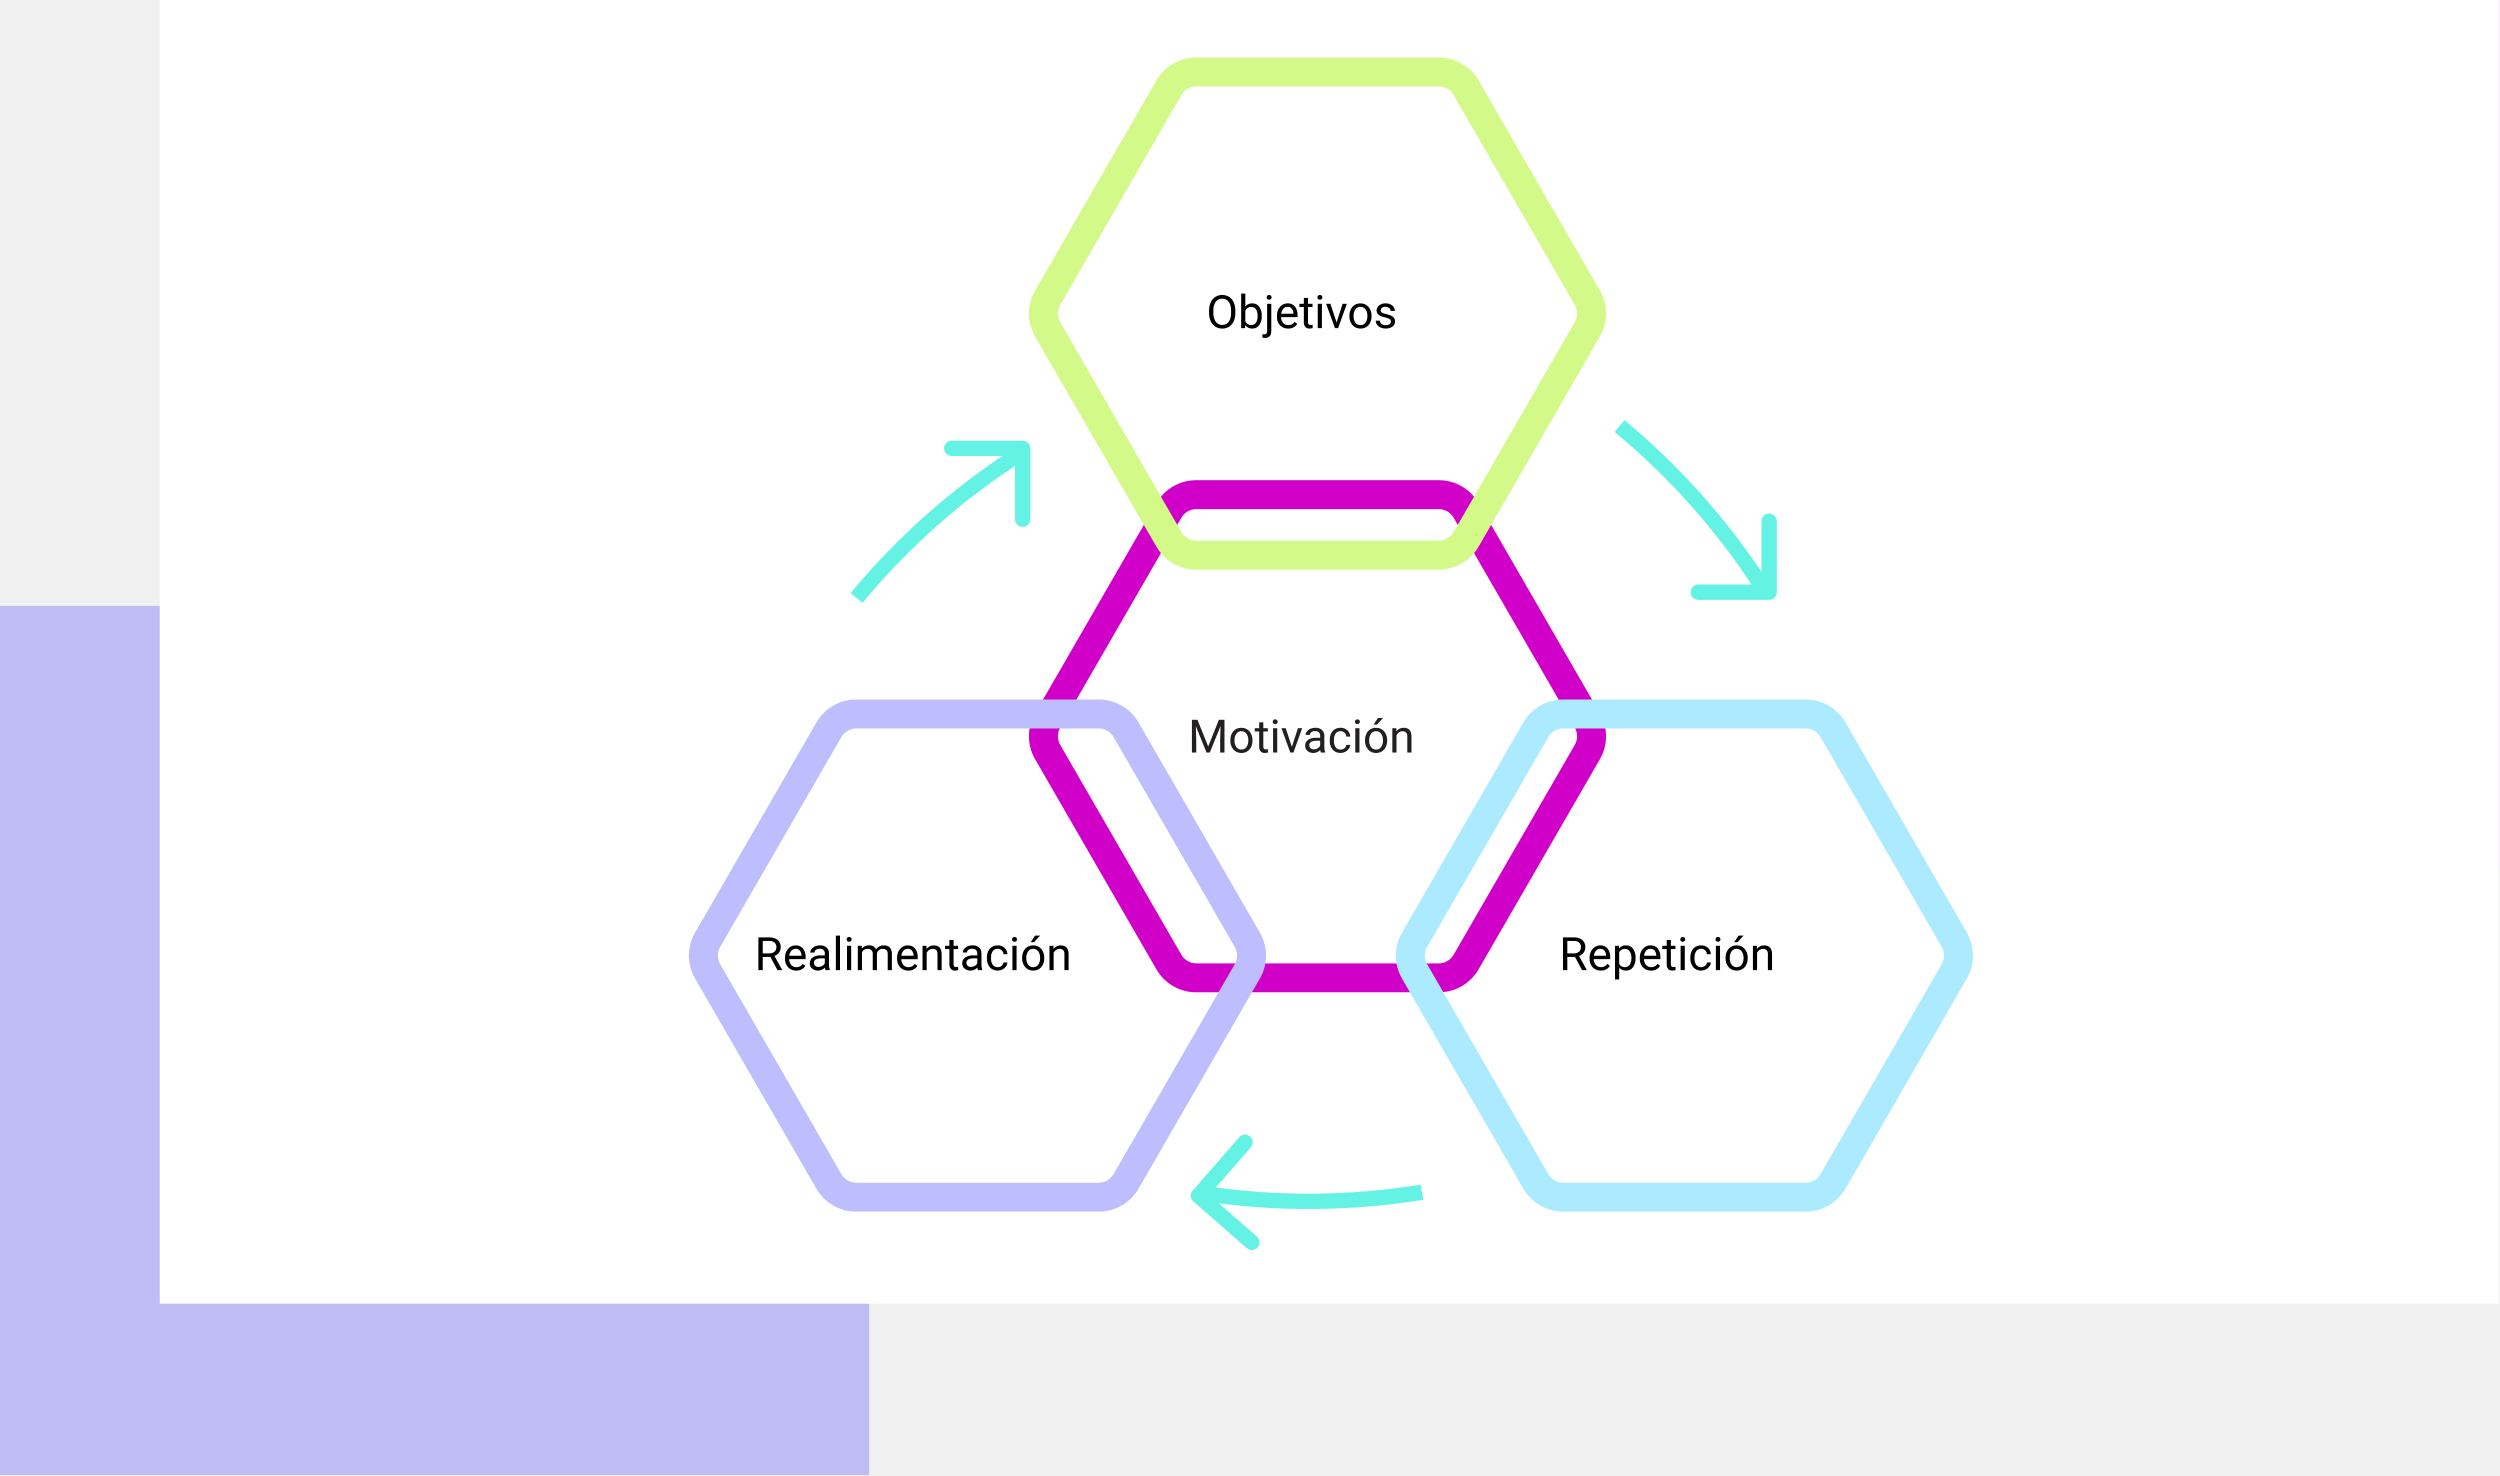
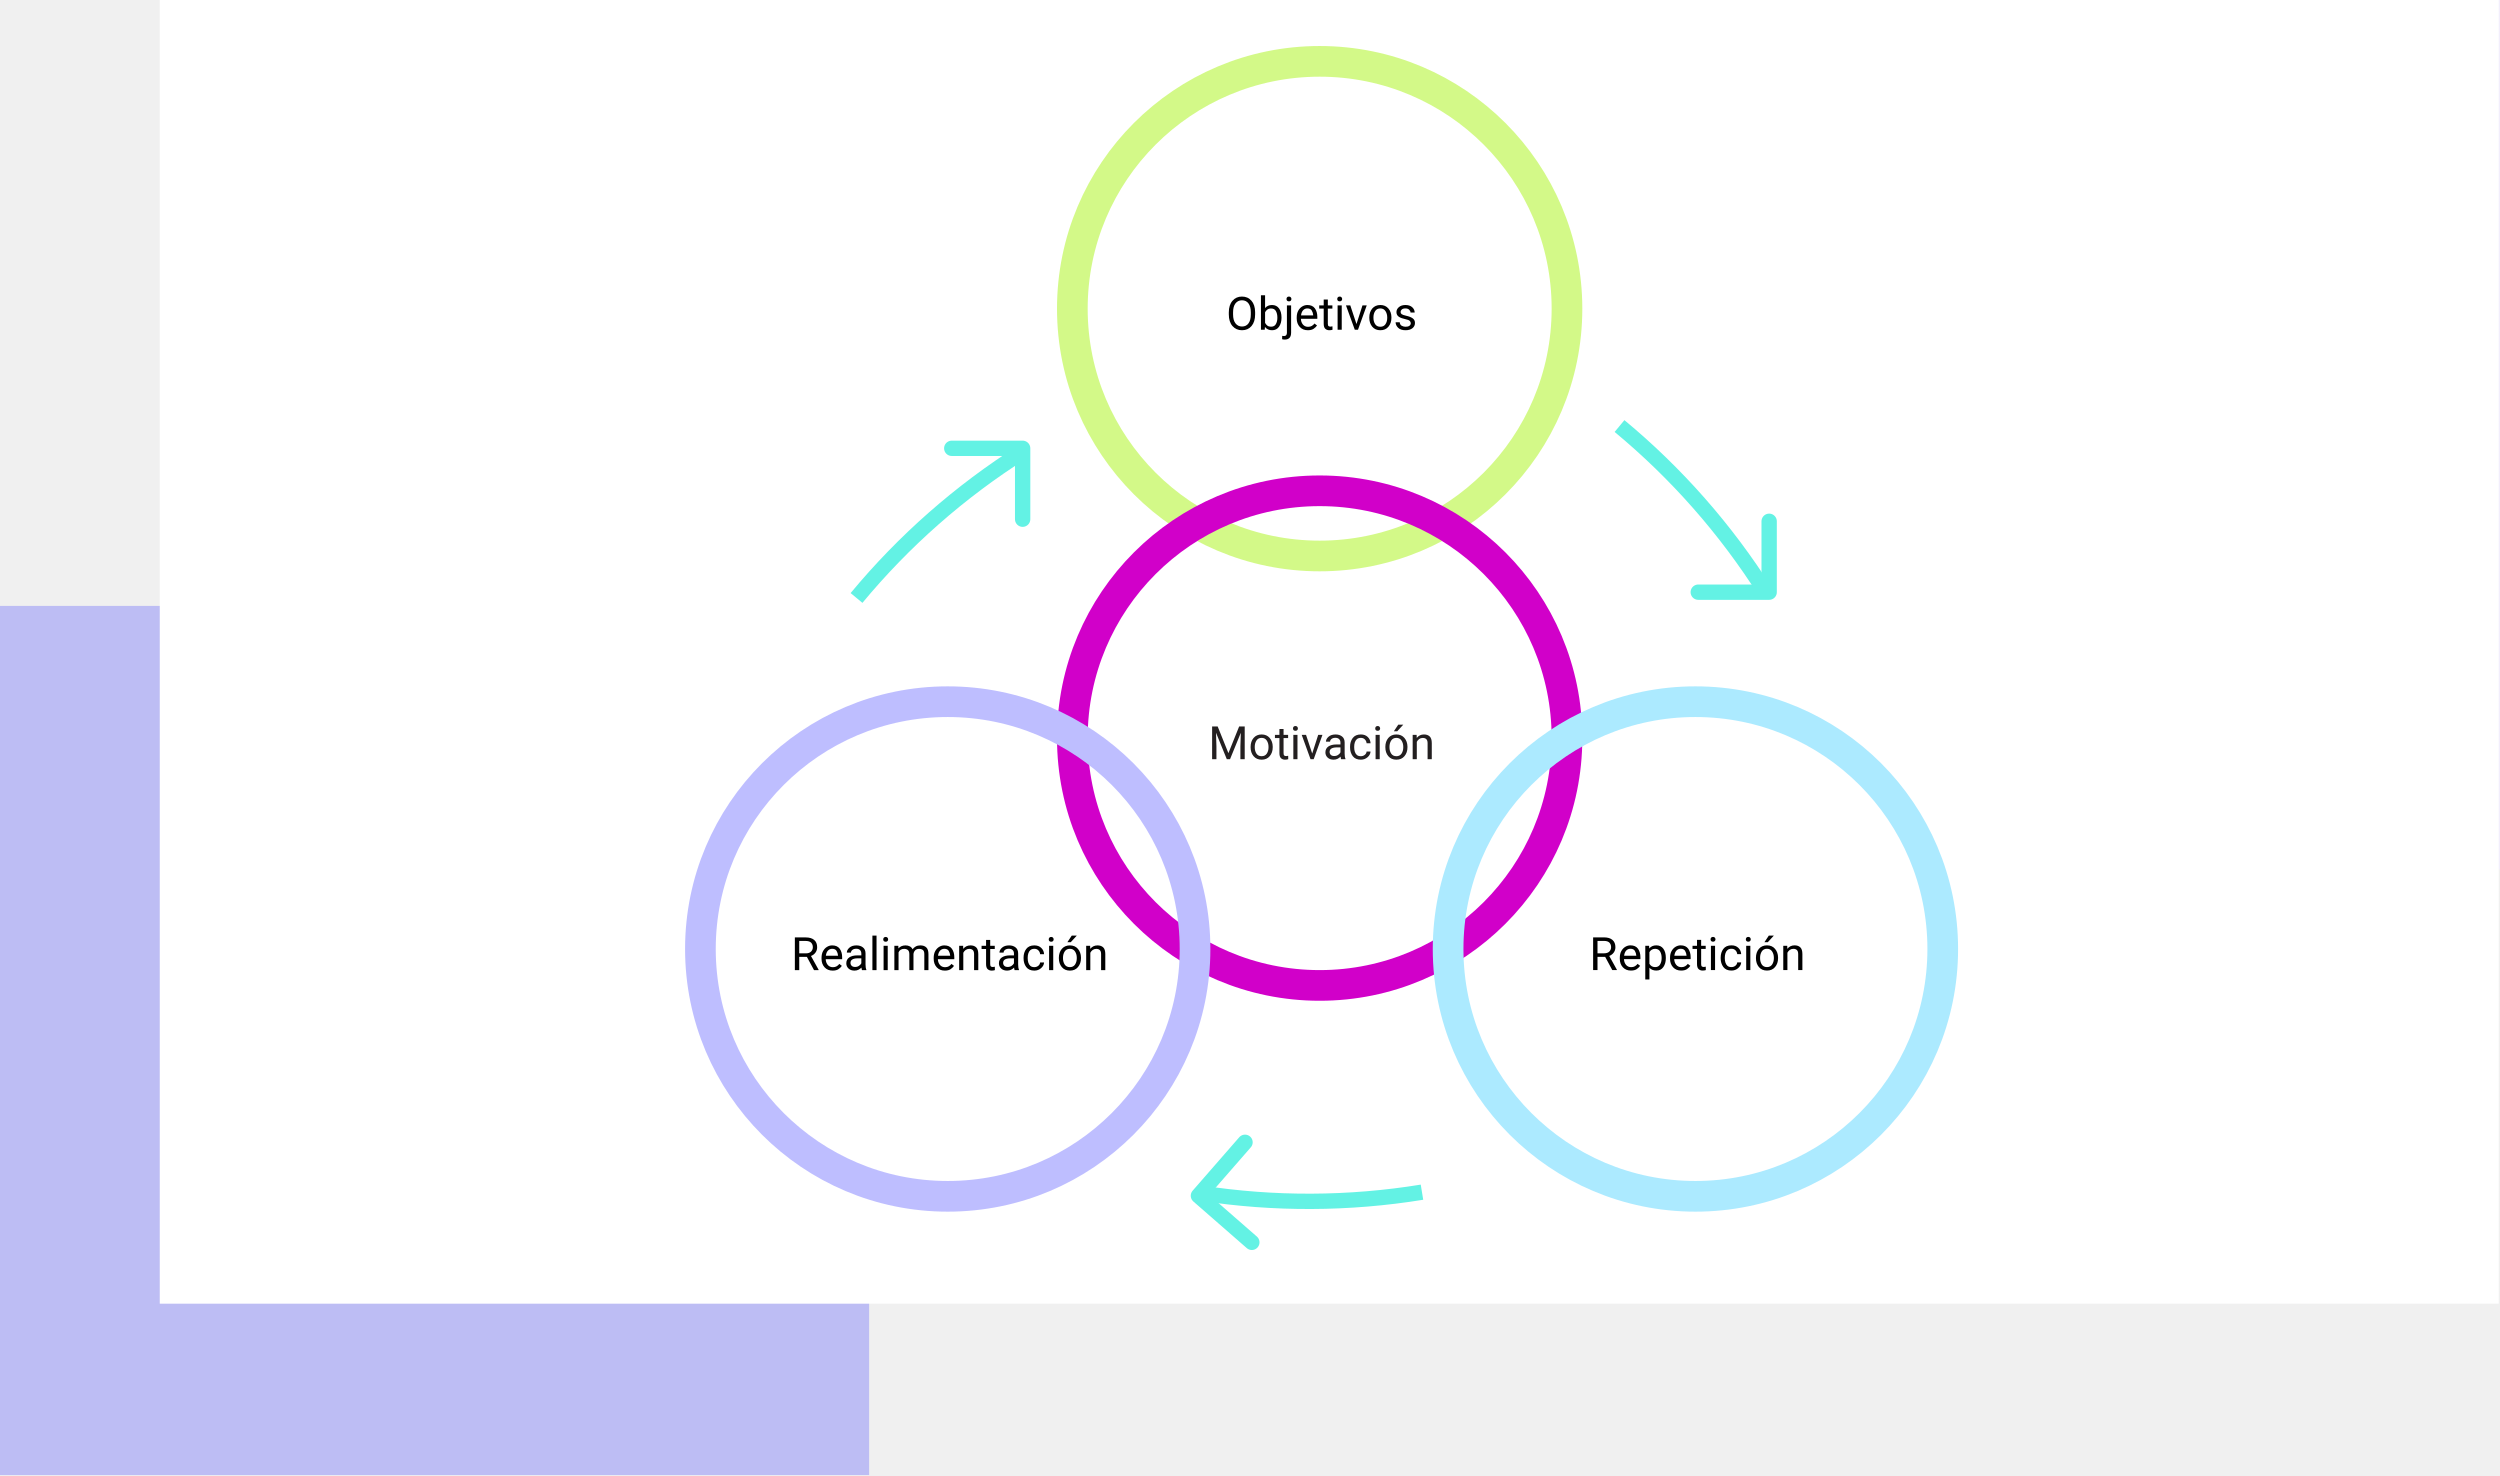
<svg xmlns="http://www.w3.org/2000/svg" width="652" height="384.697" viewBox="0 0 652 384.697">
-   <g id="Grupo_137336" data-name="Grupo 137336" transform="translate(-683.333 -10408)">
-     <g id="Grupo_137335" data-name="Grupo 137335">
-       <g id="Grupo_136755" data-name="Grupo 136755" transform="translate(1025.3 10387.022)">
-         <rect id="Rectángulo_31191" data-name="Rectángulo 31191" width="226.674" height="226.675" transform="translate(83.359 21)" fill="#f2eefc" />
-         <rect id="Rectángulo_31193" data-name="Rectángulo 31193" width="226.674" height="226.675" transform="translate(-341.967 179)" fill="#4747ff" opacity="0.3" />
-       </g>
-       <rect id="Rectángulo_41759" data-name="Rectángulo 41759" width="610" height="340" transform="translate(725 10408)" fill="#fff" />
+   <g id="Grupo_137353" data-name="Grupo 137353" transform="translate(-683.333 -10408)">
+     <g id="Grupo_136755" data-name="Grupo 136755" transform="translate(1025.3 10387.022)">
+       <rect id="Rectángulo_31191" data-name="Rectángulo 31191" width="226.674" height="226.675" transform="translate(83.359 21)" fill="#f2eefc" />
+       <rect id="Rectángulo_31193" data-name="Rectángulo 31193" width="226.674" height="226.675" transform="translate(-341.967 179)" fill="#4747ff" opacity="0.3" />
    </g>
-     <path id="Trazado_200175" data-name="Trazado 200175" d="M357.258,259.339l-31.641-54.805a11.975,11.975,0,0,0-10.37-5.986H251.962a11.973,11.973,0,0,0-10.369,5.986l-31.641,54.805a11.968,11.968,0,0,0,0,11.973l31.641,54.805a11.973,11.973,0,0,0,10.369,5.986h63.284a11.976,11.976,0,0,0,10.37-5.986l31.641-54.805A11.976,11.976,0,0,0,357.258,259.339Zm-6.549,8.232L319.1,322.317a4.5,4.5,0,0,1-3.888,2.246H252a4.5,4.5,0,0,1-3.888-2.244L216.5,267.571a4.5,4.5,0,0,1,0-4.492l31.609-54.746A4.5,4.5,0,0,1,252,206.088h63.217a4.5,4.5,0,0,1,3.886,2.244l31.61,54.747A4.5,4.5,0,0,1,350.708,267.571Z" transform="translate(743.331 10334.688)" fill="#d100c9" />
-     <path id="Trazado_200380" data-name="Trazado 200380" d="M-27.088-8.531-24.3-1.57l2.789-6.961h1.459V0h-1.125V-3.322l.105-3.586L-23.871,0h-.861l-2.795-6.891.111,3.568V0h-1.125V-8.531Zm8.566,5.3A3.745,3.745,0,0,1-18.155-4.9a2.732,2.732,0,0,1,1.02-1.148,2.775,2.775,0,0,1,1.491-.4,2.674,2.674,0,0,1,2.095.9,3.449,3.449,0,0,1,.8,2.385V-3.1A3.777,3.777,0,0,1-13.1-1.438,2.692,2.692,0,0,1-14.118-.293a2.807,2.807,0,0,1-1.515.41,2.667,2.667,0,0,1-2.089-.9,3.432,3.432,0,0,1-.8-2.373Zm1.09.129a2.712,2.712,0,0,0,.489,1.693,1.566,1.566,0,0,0,1.31.639,1.556,1.556,0,0,0,1.313-.647,2.966,2.966,0,0,0,.486-1.813,2.708,2.708,0,0,0-.5-1.69,1.574,1.574,0,0,0-1.315-.647,1.557,1.557,0,0,0-1.295.639A2.944,2.944,0,0,0-17.432-3.1ZM-9.92-7.875V-6.34h1.184V-5.5H-9.92v3.937a.88.88,0,0,0,.158.572A.666.666,0,0,0-9.223-.8a2.624,2.624,0,0,0,.516-.07V0a3.161,3.161,0,0,1-.832.116,1.35,1.35,0,0,1-1.1-.439A1.888,1.888,0,0,1-11-1.57V-5.5h-1.154V-6.34H-11V-7.875ZM-6.293,0H-7.377V-6.34h1.084ZM-7.465-8.021A.647.647,0,0,1-7.3-8.467a.6.6,0,0,1,.478-.182.614.614,0,0,1,.48.182.64.64,0,0,1,.164.445.619.619,0,0,1-.164.439.626.626,0,0,1-.48.176A.616.616,0,0,1-7.3-7.582.626.626,0,0,1-7.465-8.021Zm5,6.551L-.9-6.34H.211L-2.062,0h-.826l-2.3-6.34h1.107ZM5.08,0a2.277,2.277,0,0,1-.152-.668,2.419,2.419,0,0,1-1.8.785,2.238,2.238,0,0,1-1.538-.53,1.716,1.716,0,0,1-.6-1.345A1.792,1.792,0,0,1,1.737-3.3a3.55,3.55,0,0,1,2.118-.548H4.91v-.5a1.217,1.217,0,0,0-.34-.905,1.366,1.366,0,0,0-1-.337,1.581,1.581,0,0,0-.973.293.863.863,0,0,0-.393.709H1.113A1.5,1.5,0,0,1,1.45-5.5a2.3,2.3,0,0,1,.914-.7,3.075,3.075,0,0,1,1.269-.258,2.506,2.506,0,0,1,1.717.548A1.976,1.976,0,0,1,5.994-4.4v2.918A3.567,3.567,0,0,0,6.217-.094V0Zm-1.8-.826a1.905,1.905,0,0,0,.967-.264,1.6,1.6,0,0,0,.662-.686v-1.3h-.85q-1.992,0-1.992,1.166a.987.987,0,0,0,.34.8A1.306,1.306,0,0,0,3.281-.826Zm6.955.059a1.561,1.561,0,0,0,1.014-.352A1.237,1.237,0,0,0,11.73-2h1.025a1.966,1.966,0,0,1-.375,1.037,2.47,2.47,0,0,1-.923.785,2.663,2.663,0,0,1-1.222.293,2.612,2.612,0,0,1-2.06-.864,3.442,3.442,0,0,1-.765-2.364v-.182a3.817,3.817,0,0,1,.34-1.646,2.588,2.588,0,0,1,.976-1.119,2.771,2.771,0,0,1,1.5-.4A2.543,2.543,0,0,1,12-5.818a2.283,2.283,0,0,1,.753,1.658H11.73a1.494,1.494,0,0,0-.466-1.011,1.449,1.449,0,0,0-1.034-.4,1.517,1.517,0,0,0-1.28.595A2.793,2.793,0,0,0,8.5-3.252v.205a2.737,2.737,0,0,0,.451,1.688A1.524,1.524,0,0,0,10.236-.768ZM15.152,0H14.068V-6.34h1.084ZM13.98-8.021a.647.647,0,0,1,.161-.445.6.6,0,0,1,.478-.182.614.614,0,0,1,.48.182.64.64,0,0,1,.164.445.619.619,0,0,1-.164.439.626.626,0,0,1-.48.176.616.616,0,0,1-.478-.176A.626.626,0,0,1,13.98-8.021ZM16.6-3.229A3.745,3.745,0,0,1,16.966-4.9a2.732,2.732,0,0,1,1.02-1.148,2.775,2.775,0,0,1,1.491-.4,2.674,2.674,0,0,1,2.095.9,3.449,3.449,0,0,1,.8,2.385V-3.1a3.777,3.777,0,0,1-.354,1.661A2.692,2.692,0,0,1,21-.293a2.807,2.807,0,0,1-1.515.41,2.667,2.667,0,0,1-2.089-.9,3.432,3.432,0,0,1-.8-2.373Zm1.09.129a2.712,2.712,0,0,0,.489,1.693,1.566,1.566,0,0,0,1.31.639A1.556,1.556,0,0,0,20.8-1.415a2.966,2.966,0,0,0,.486-1.813,2.708,2.708,0,0,0-.5-1.69,1.574,1.574,0,0,0-1.315-.647,1.557,1.557,0,0,0-1.295.639A2.944,2.944,0,0,0,17.689-3.1ZM19.969-9h1.313l-1.57,1.723-.873,0Zm4.787,2.66.035.8a2.31,2.31,0,0,1,1.9-.914q2.01,0,2.027,2.268V0H27.633V-4.2a1.459,1.459,0,0,0-.313-1.014,1.256,1.256,0,0,0-.958-.328,1.564,1.564,0,0,0-.926.281,1.91,1.91,0,0,0-.621.738V0H23.73V-6.34Z" transform="translate(1022.726 10604.258)" fill="#231f20" />
-     <path id="Trazado_200176" data-name="Trazado 200176" d="M357.258,194.89l-31.641-54.805a11.975,11.975,0,0,0-10.37-5.986H251.962a11.973,11.973,0,0,0-10.369,5.986L209.953,194.89a11.968,11.968,0,0,0,0,11.973l31.641,54.805a11.973,11.973,0,0,0,10.369,5.986h63.284a11.975,11.975,0,0,0,10.37-5.986l31.641-54.805A11.976,11.976,0,0,0,357.258,194.89Zm-6.549,8.232L319.1,257.869a4.5,4.5,0,0,1-3.888,2.244H252a4.5,4.5,0,0,1-3.888-2.244L216.5,203.122a4.5,4.5,0,0,1,0-4.492l31.609-54.746A4.5,4.5,0,0,1,252,141.639h63.217a4.5,4.5,0,0,1,3.886,2.244l31.61,54.747A4.5,4.5,0,0,1,350.708,203.122Z" transform="translate(743.331 10288.902)" fill="#d3f988" />
-     <path id="Trazado_200381" data-name="Trazado 200381" d="M-17.344-3.99A5.277,5.277,0,0,1-17.766-1.8a3.2,3.2,0,0,1-1.2,1.427,3.289,3.289,0,0,1-1.8.492,3.261,3.261,0,0,1-1.787-.5,3.272,3.272,0,0,1-1.21-1.412,5.064,5.064,0,0,1-.442-2.124v-.615A5.215,5.215,0,0,1-23.777-6.7a3.26,3.26,0,0,1,1.21-1.444,3.247,3.247,0,0,1,1.79-.5,3.307,3.307,0,0,1,1.808.5,3.19,3.19,0,0,1,1.2,1.436,5.3,5.3,0,0,1,.422,2.188Zm-1.119-.551a3.825,3.825,0,0,0-.609-2.329,2.01,2.01,0,0,0-1.705-.812,1.988,1.988,0,0,0-1.679.812,3.747,3.747,0,0,0-.63,2.253v.627a3.831,3.831,0,0,0,.618,2.312,2,2,0,0,0,1.7.841,1.989,1.989,0,0,0,1.688-.794,3.809,3.809,0,0,0,.615-2.276Zm8,1.441a3.77,3.77,0,0,1-.668,2.335A2.134,2.134,0,0,1-12.92.117a2.21,2.21,0,0,1-1.857-.85L-14.83,0h-1V-9h1.084v3.357a2.2,2.2,0,0,1,1.811-.814,2.147,2.147,0,0,1,1.813.873,3.883,3.883,0,0,1,.659,2.391Zm-1.084-.123a2.929,2.929,0,0,0-.428-1.711,1.416,1.416,0,0,0-1.23-.6,1.591,1.591,0,0,0-1.541,1V-1.8a1.636,1.636,0,0,0,1.553,1,1.408,1.408,0,0,0,1.213-.6A3.115,3.115,0,0,0-11.543-3.223ZM-7.975-6.34V.732q0,1.828-1.658,1.828a2.023,2.023,0,0,1-.662-.1V1.594a2.1,2.1,0,0,0,.492.047.736.736,0,0,0,.554-.2.971.971,0,0,0,.19-.683v-7.1Zm-1.2-1.682a.65.65,0,0,1,.161-.442.592.592,0,0,1,.472-.185.614.614,0,0,1,.48.182.64.64,0,0,1,.164.445.619.619,0,0,1-.164.439.626.626,0,0,1-.48.176.606.606,0,0,1-.475-.176A.632.632,0,0,1-9.17-8.021ZM-3.6.117A2.77,2.77,0,0,1-5.7-.729,3.142,3.142,0,0,1-6.5-2.994v-.2a3.8,3.8,0,0,1,.36-1.685,2.811,2.811,0,0,1,1.008-1.16,2.534,2.534,0,0,1,1.4-.419,2.374,2.374,0,0,1,1.922.814,3.526,3.526,0,0,1,.686,2.332v.451H-5.42a2.254,2.254,0,0,0,.548,1.515,1.722,1.722,0,0,0,1.333.577A1.888,1.888,0,0,0-2.566-1a2.444,2.444,0,0,0,.7-.621l.662.516A2.662,2.662,0,0,1-3.6.117Zm-.135-5.684a1.446,1.446,0,0,0-1.1.478A2.321,2.321,0,0,0-5.385-3.75h3.176v-.082a2.065,2.065,0,0,0-.445-1.28A1.361,1.361,0,0,0-3.732-5.566ZM1.6-7.875V-6.34H2.783V-5.5H1.6v3.937a.88.88,0,0,0,.158.572A.666.666,0,0,0,2.3-.8a2.624,2.624,0,0,0,.516-.07V0A3.161,3.161,0,0,1,1.98.117a1.35,1.35,0,0,1-1.1-.439A1.888,1.888,0,0,1,.516-1.57V-5.5H-.639V-6.34H.516V-7.875ZM5.227,0H4.143V-6.34H5.227ZM4.055-8.021a.647.647,0,0,1,.161-.445.6.6,0,0,1,.478-.182.614.614,0,0,1,.48.182.64.64,0,0,1,.164.445.619.619,0,0,1-.164.439.626.626,0,0,1-.48.176.616.616,0,0,1-.478-.176A.626.626,0,0,1,4.055-8.021Zm5,6.551,1.57-4.869H11.73L9.457,0H8.631l-2.3-6.34H7.441ZM12.4-3.229A3.745,3.745,0,0,1,12.765-4.9a2.732,2.732,0,0,1,1.02-1.148,2.775,2.775,0,0,1,1.491-.4,2.674,2.674,0,0,1,2.095.9,3.449,3.449,0,0,1,.8,2.385V-3.1a3.777,3.777,0,0,1-.354,1.661A2.692,2.692,0,0,1,16.8-.293a2.807,2.807,0,0,1-1.515.41,2.667,2.667,0,0,1-2.089-.9,3.432,3.432,0,0,1-.8-2.373Zm1.09.129a2.712,2.712,0,0,0,.489,1.693,1.566,1.566,0,0,0,1.31.639A1.556,1.556,0,0,0,16.6-1.415a2.966,2.966,0,0,0,.486-1.813,2.708,2.708,0,0,0-.5-1.69,1.574,1.574,0,0,0-1.315-.647,1.557,1.557,0,0,0-1.295.639A2.944,2.944,0,0,0,13.488-3.1Zm9.732,1.418a.8.8,0,0,0-.331-.683,3.187,3.187,0,0,0-1.154-.419,5.457,5.457,0,0,1-1.307-.422,1.859,1.859,0,0,1-.715-.586,1.4,1.4,0,0,1-.231-.809,1.645,1.645,0,0,1,.659-1.318,2.574,2.574,0,0,1,1.685-.539,2.649,2.649,0,0,1,1.749.557,1.768,1.768,0,0,1,.671,1.424h-1.09a.979.979,0,0,0-.378-.768,1.416,1.416,0,0,0-.952-.322,1.482,1.482,0,0,0-.926.258.812.812,0,0,0-.334.674.658.658,0,0,0,.311.592A3.821,3.821,0,0,0,22-3.662a5.847,5.847,0,0,1,1.315.434,1.919,1.919,0,0,1,.747.606,1.491,1.491,0,0,1,.243.864A1.623,1.623,0,0,1,23.625-.4a2.851,2.851,0,0,1-1.764.513,3.193,3.193,0,0,1-1.348-.27A2.192,2.192,0,0,1,19.6-.905a1.815,1.815,0,0,1-.331-1.046H20.35a1.122,1.122,0,0,0,.437.864,1.693,1.693,0,0,0,1.075.319,1.748,1.748,0,0,0,.987-.249A.765.765,0,0,0,23.221-1.682Z" transform="translate(1022.859 10493.574)" />
-     <path id="Trazado_200177" data-name="Trazado 200177" d="M413.2,292.782l-31.641-54.805a11.973,11.973,0,0,0-10.369-5.987H307.911a11.976,11.976,0,0,0-10.37,5.987L265.9,292.782a11.968,11.968,0,0,0,0,11.973l31.641,54.805a11.976,11.976,0,0,0,10.37,5.986h63.284a11.973,11.973,0,0,0,10.369-5.986L413.2,304.755A11.968,11.968,0,0,0,413.2,292.782Zm-6.547,8.232L375.05,355.76a4.5,4.5,0,0,1-3.889,2.246H307.943a4.5,4.5,0,0,1-3.886-2.244l-31.61-54.749a4.51,4.51,0,0,1,0-4.49l31.609-54.747a4.5,4.5,0,0,1,3.888-2.244h63.217a4.5,4.5,0,0,1,3.888,2.244l31.61,54.747A4.509,4.509,0,0,1,406.657,301.014Z" transform="translate(783.077 10358.447)" fill="#aceaff" />
-     <path id="Trazado_200382" data-name="Trazado 200382" d="M-24.044-3.451h-2V0h-1.131V-8.531h2.824a3.343,3.343,0,0,1,2.218.656,2.361,2.361,0,0,1,.776,1.91,2.3,2.3,0,0,1-.431,1.389,2.571,2.571,0,0,1-1.2.885l2,3.621V0h-1.207Zm-2-.92h1.729a1.95,1.95,0,0,0,1.333-.434,1.469,1.469,0,0,0,.5-1.162,1.547,1.547,0,0,0-.472-1.215,2,2,0,0,0-1.362-.429h-1.723ZM-17.323.117a2.77,2.77,0,0,1-2.1-.847,3.142,3.142,0,0,1-.809-2.265v-.2a3.8,3.8,0,0,1,.36-1.685,2.811,2.811,0,0,1,1.008-1.16,2.534,2.534,0,0,1,1.4-.419,2.374,2.374,0,0,1,1.922.814,3.526,3.526,0,0,1,.686,2.332v.451h-4.295A2.254,2.254,0,0,0-18.6-1.345a1.722,1.722,0,0,0,1.333.577A1.888,1.888,0,0,0-16.292-1a2.444,2.444,0,0,0,.7-.621l.662.516A2.662,2.662,0,0,1-17.323.117Zm-.135-5.684a1.446,1.446,0,0,0-1.1.478A2.321,2.321,0,0,0-19.11-3.75h3.176v-.082a2.065,2.065,0,0,0-.445-1.28A1.361,1.361,0,0,0-17.458-5.566ZM-8.241-3.1A3.8,3.8,0,0,1-8.9-.768,2.122,2.122,0,0,1-10.7.117a2.325,2.325,0,0,1-1.816-.732V2.438H-13.6V-6.34h.99l.053.7a2.233,2.233,0,0,1,1.84-.82A2.162,2.162,0,0,1-8.906-5.6a3.838,3.838,0,0,1,.665,2.4Zm-1.084-.123a2.8,2.8,0,0,0-.457-1.693,1.472,1.472,0,0,0-1.254-.621,1.593,1.593,0,0,0-1.477.873v3.029a1.6,1.6,0,0,0,1.488.867,1.465,1.465,0,0,0,1.239-.618A3.058,3.058,0,0,0-9.325-3.223ZM-4.233.117a2.77,2.77,0,0,1-2.1-.847A3.142,3.142,0,0,1-7.14-2.994v-.2a3.8,3.8,0,0,1,.36-1.685,2.811,2.811,0,0,1,1.008-1.16,2.534,2.534,0,0,1,1.4-.419,2.374,2.374,0,0,1,1.922.814,3.526,3.526,0,0,1,.686,2.332v.451H-6.056a2.254,2.254,0,0,0,.548,1.515,1.722,1.722,0,0,0,1.333.577A1.888,1.888,0,0,0-3.2-1a2.444,2.444,0,0,0,.7-.621l.662.516A2.662,2.662,0,0,1-4.233.117Zm-.135-5.684a1.446,1.446,0,0,0-1.1.478A2.321,2.321,0,0,0-6.021-3.75h3.176v-.082a2.065,2.065,0,0,0-.445-1.28A1.361,1.361,0,0,0-4.368-5.566ZM.964-7.875V-6.34H2.147V-5.5H.964v3.937a.88.88,0,0,0,.158.572A.666.666,0,0,0,1.661-.8a2.624,2.624,0,0,0,.516-.07V0a3.161,3.161,0,0,1-.832.116,1.35,1.35,0,0,1-1.1-.439A1.888,1.888,0,0,1-.12-1.57V-5.5H-1.274V-6.34H-.12V-7.875ZM4.591,0H3.507V-6.34H4.591ZM3.419-8.021a.647.647,0,0,1,.161-.445.6.6,0,0,1,.478-.182.614.614,0,0,1,.48.182.64.64,0,0,1,.164.445.619.619,0,0,1-.164.439.626.626,0,0,1-.48.176.616.616,0,0,1-.478-.176A.626.626,0,0,1,3.419-8.021ZM8.868-.768a1.561,1.561,0,0,0,1.014-.352A1.237,1.237,0,0,0,10.362-2h1.025a1.966,1.966,0,0,1-.375,1.037,2.47,2.47,0,0,1-.923.785A2.663,2.663,0,0,1,8.868.117a2.612,2.612,0,0,1-2.06-.864,3.442,3.442,0,0,1-.765-2.364v-.182a3.817,3.817,0,0,1,.34-1.646,2.588,2.588,0,0,1,.976-1.119,2.771,2.771,0,0,1,1.5-.4,2.543,2.543,0,0,1,1.772.639,2.283,2.283,0,0,1,.753,1.658H10.362A1.494,1.494,0,0,0,9.9-5.171a1.449,1.449,0,0,0-1.034-.4,1.517,1.517,0,0,0-1.28.595,2.793,2.793,0,0,0-.454,1.72v.205a2.737,2.737,0,0,0,.451,1.688A1.524,1.524,0,0,0,8.868-.768ZM13.784,0H12.7V-6.34h1.084ZM12.612-8.021a.647.647,0,0,1,.161-.445.6.6,0,0,1,.478-.182.614.614,0,0,1,.48.182.64.64,0,0,1,.164.445.619.619,0,0,1-.164.439.626.626,0,0,1-.48.176.616.616,0,0,1-.478-.176A.626.626,0,0,1,12.612-8.021Zm2.619,4.793A3.745,3.745,0,0,1,15.6-4.9a2.732,2.732,0,0,1,1.02-1.148,2.775,2.775,0,0,1,1.491-.4,2.674,2.674,0,0,1,2.095.9A3.449,3.449,0,0,1,21-3.176V-3.1a3.777,3.777,0,0,1-.354,1.661A2.692,2.692,0,0,1,19.635-.293a2.807,2.807,0,0,1-1.515.41,2.667,2.667,0,0,1-2.089-.9,3.432,3.432,0,0,1-.8-2.373Zm1.09.129a2.712,2.712,0,0,0,.489,1.693,1.566,1.566,0,0,0,1.31.639,1.556,1.556,0,0,0,1.313-.647,2.966,2.966,0,0,0,.486-1.813,2.708,2.708,0,0,0-.5-1.69,1.574,1.574,0,0,0-1.315-.647,1.557,1.557,0,0,0-1.295.639A2.944,2.944,0,0,0,16.321-3.1ZM18.6-9h1.313l-1.57,1.723-.873,0Zm4.787,2.66.035.8a2.31,2.31,0,0,1,1.9-.914q2.01,0,2.027,2.268V0H26.265V-4.2a1.459,1.459,0,0,0-.313-1.014,1.256,1.256,0,0,0-.958-.328,1.564,1.564,0,0,0-.926.281,1.91,1.91,0,0,0-.621.738V0H22.362V-6.34Z" transform="translate(1118.132 10661.011)" />
-     <path id="Trazado_200178" data-name="Trazado 200178" d="M305.412,292.782l-31.641-54.805A11.975,11.975,0,0,0,263.4,231.99H200.118a11.975,11.975,0,0,0-10.37,5.987l-31.641,54.805a11.968,11.968,0,0,0,0,11.973l31.641,54.805a11.976,11.976,0,0,0,10.37,5.986H263.4a11.975,11.975,0,0,0,10.369-5.986l31.641-54.805A11.968,11.968,0,0,0,305.412,292.782Zm-6.549,8.232L267.256,355.76a4.5,4.5,0,0,1-3.888,2.246H200.15a4.5,4.5,0,0,1-3.886-2.244l-31.61-54.749a4.5,4.5,0,0,1,0-4.49l31.609-54.747a4.5,4.5,0,0,1,3.888-2.244h63.217a4.5,4.5,0,0,1,3.886,2.244l31.61,54.747A4.5,4.5,0,0,1,298.862,301.014Z" transform="translate(706.498 10358.447)" fill="#bebeff" />
-     <path id="Trazado_200379" data-name="Trazado 200379" d="M-37.23-3.451h-2V0h-1.131V-8.531h2.824a3.343,3.343,0,0,1,2.218.656,2.361,2.361,0,0,1,.776,1.91,2.3,2.3,0,0,1-.431,1.389,2.571,2.571,0,0,1-1.2.885l2,3.621V0h-1.207Zm-2-.92h1.729a1.95,1.95,0,0,0,1.333-.434,1.469,1.469,0,0,0,.5-1.162,1.547,1.547,0,0,0-.472-1.215,2,2,0,0,0-1.362-.429h-1.723ZM-30.51.117a2.77,2.77,0,0,1-2.1-.847,3.142,3.142,0,0,1-.809-2.265v-.2a3.8,3.8,0,0,1,.36-1.685,2.811,2.811,0,0,1,1.008-1.16,2.534,2.534,0,0,1,1.4-.419,2.374,2.374,0,0,1,1.922.814,3.526,3.526,0,0,1,.686,2.332v.451h-4.295a2.254,2.254,0,0,0,.548,1.515,1.722,1.722,0,0,0,1.333.577A1.888,1.888,0,0,0-29.479-1a2.444,2.444,0,0,0,.7-.621l.662.516A2.662,2.662,0,0,1-30.51.117Zm-.135-5.684a1.446,1.446,0,0,0-1.1.478A2.321,2.321,0,0,0-32.3-3.75h3.176v-.082a2.065,2.065,0,0,0-.445-1.28A1.361,1.361,0,0,0-30.645-5.566ZM-22.869,0a2.277,2.277,0,0,1-.152-.668,2.419,2.419,0,0,1-1.8.785,2.238,2.238,0,0,1-1.538-.53,1.716,1.716,0,0,1-.6-1.345A1.792,1.792,0,0,1-26.212-3.3a3.55,3.55,0,0,1,2.118-.548h1.055v-.5a1.217,1.217,0,0,0-.34-.905,1.366,1.366,0,0,0-1-.337,1.581,1.581,0,0,0-.973.293.863.863,0,0,0-.393.709h-1.09A1.5,1.5,0,0,1-26.5-5.5a2.3,2.3,0,0,1,.914-.7,3.075,3.075,0,0,1,1.269-.258,2.506,2.506,0,0,1,1.717.548A1.976,1.976,0,0,1-21.955-4.4v2.918a3.567,3.567,0,0,0,.223,1.389V0Zm-1.8-.826A1.905,1.905,0,0,0-23.7-1.09a1.6,1.6,0,0,0,.662-.686v-1.3h-.85q-1.992,0-1.992,1.166a.987.987,0,0,0,.34.8A1.306,1.306,0,0,0-24.668-.826Zm5.59.826h-1.084V-9h1.084Zm2.912,0H-17.25V-6.34h1.084Zm-1.172-8.021a.647.647,0,0,1,.161-.445.6.6,0,0,1,.478-.182.614.614,0,0,1,.48.182.64.64,0,0,1,.164.445.619.619,0,0,1-.164.439.626.626,0,0,1-.48.176.616.616,0,0,1-.478-.176A.626.626,0,0,1-17.338-8.021Zm3.926,1.682.029.7a2.341,2.341,0,0,1,1.881-.82,1.813,1.813,0,0,1,1.811,1.02,2.4,2.4,0,0,1,.823-.738,2.431,2.431,0,0,1,1.2-.281q2.086,0,2.121,2.209V0H-6.633V-4.184A1.456,1.456,0,0,0-6.943-5.2a1.368,1.368,0,0,0-1.043-.337,1.437,1.437,0,0,0-1,.36,1.462,1.462,0,0,0-.463.97V0h-1.09V-4.154a1.209,1.209,0,0,0-1.354-1.383,1.45,1.45,0,0,0-1.459.908V0h-1.084V-6.34ZM-1.283.117a2.77,2.77,0,0,1-2.1-.847,3.142,3.142,0,0,1-.809-2.265v-.2a3.8,3.8,0,0,1,.36-1.685,2.811,2.811,0,0,1,1.008-1.16,2.534,2.534,0,0,1,1.4-.419A2.374,2.374,0,0,1,.5-5.643a3.526,3.526,0,0,1,.686,2.332v.451H-3.105a2.254,2.254,0,0,0,.548,1.515,1.722,1.722,0,0,0,1.333.577A1.888,1.888,0,0,0-.252-1a2.444,2.444,0,0,0,.7-.621l.662.516A2.662,2.662,0,0,1-1.283.117Zm-.135-5.684a1.446,1.446,0,0,0-1.1.478A2.321,2.321,0,0,0-3.07-3.75H.105v-.082A2.065,2.065,0,0,0-.34-5.112,1.361,1.361,0,0,0-1.418-5.566ZM3.469-6.34l.035.8a2.31,2.31,0,0,1,1.9-.914q2.01,0,2.027,2.268V0H6.346V-4.2a1.459,1.459,0,0,0-.313-1.014,1.256,1.256,0,0,0-.958-.328,1.564,1.564,0,0,0-.926.281,1.91,1.91,0,0,0-.621.738V0H2.443V-6.34Zm7.066-1.535V-6.34h1.184V-5.5H10.535v3.937a.88.88,0,0,0,.158.572.666.666,0,0,0,.539.191,2.624,2.624,0,0,0,.516-.07V0a3.161,3.161,0,0,1-.832.116,1.35,1.35,0,0,1-1.1-.439A1.888,1.888,0,0,1,9.451-1.57V-5.5H8.3V-6.34H9.451V-7.875ZM16.9,0a2.277,2.277,0,0,1-.152-.668,2.419,2.419,0,0,1-1.8.785A2.238,2.238,0,0,1,13.4-.413a1.716,1.716,0,0,1-.6-1.345A1.792,1.792,0,0,1,13.556-3.3a3.55,3.55,0,0,1,2.118-.548h1.055v-.5a1.217,1.217,0,0,0-.34-.905,1.366,1.366,0,0,0-1-.337,1.581,1.581,0,0,0-.973.293.863.863,0,0,0-.393.709h-1.09a1.5,1.5,0,0,1,.337-.917,2.3,2.3,0,0,1,.914-.7,3.075,3.075,0,0,1,1.269-.258,2.506,2.506,0,0,1,1.717.548A1.976,1.976,0,0,1,17.813-4.4v2.918a3.567,3.567,0,0,0,.223,1.389V0ZM15.1-.826a1.905,1.905,0,0,0,.967-.264,1.6,1.6,0,0,0,.662-.686v-1.3h-.85q-1.992,0-1.992,1.166a.987.987,0,0,0,.34.8A1.306,1.306,0,0,0,15.1-.826Zm6.955.059a1.561,1.561,0,0,0,1.014-.352A1.237,1.237,0,0,0,23.549-2h1.025A1.966,1.966,0,0,1,24.2-.961a2.47,2.47,0,0,1-.923.785,2.663,2.663,0,0,1-1.222.293A2.612,2.612,0,0,1,20-.747a3.442,3.442,0,0,1-.765-2.364v-.182a3.817,3.817,0,0,1,.34-1.646,2.588,2.588,0,0,1,.976-1.119,2.771,2.771,0,0,1,1.5-.4,2.543,2.543,0,0,1,1.772.639,2.283,2.283,0,0,1,.753,1.658H23.549a1.494,1.494,0,0,0-.466-1.011,1.449,1.449,0,0,0-1.034-.4,1.517,1.517,0,0,0-1.28.595,2.793,2.793,0,0,0-.454,1.72v.205a2.737,2.737,0,0,0,.451,1.688A1.524,1.524,0,0,0,22.055-.768ZM26.971,0H25.887V-6.34h1.084ZM25.8-8.021a.647.647,0,0,1,.161-.445.6.6,0,0,1,.478-.182.614.614,0,0,1,.48.182.64.64,0,0,1,.164.445.619.619,0,0,1-.164.439.626.626,0,0,1-.48.176.616.616,0,0,1-.478-.176A.626.626,0,0,1,25.8-8.021Zm2.619,4.793A3.745,3.745,0,0,1,28.784-4.9,2.732,2.732,0,0,1,29.8-6.053a2.775,2.775,0,0,1,1.491-.4,2.674,2.674,0,0,1,2.095.9,3.449,3.449,0,0,1,.8,2.385V-3.1a3.777,3.777,0,0,1-.354,1.661A2.692,2.692,0,0,1,32.821-.293a2.807,2.807,0,0,1-1.515.41,2.667,2.667,0,0,1-2.089-.9,3.432,3.432,0,0,1-.8-2.373Zm1.09.129A2.712,2.712,0,0,0,30-1.406a1.566,1.566,0,0,0,1.31.639,1.556,1.556,0,0,0,1.313-.647,2.966,2.966,0,0,0,.486-1.813,2.708,2.708,0,0,0-.5-1.69,1.574,1.574,0,0,0-1.315-.647A1.557,1.557,0,0,0,30-4.928,2.944,2.944,0,0,0,29.508-3.1ZM31.787-9H33.1l-1.57,1.723-.873,0Zm4.787,2.66.035.8a2.31,2.31,0,0,1,1.9-.914q2.01,0,2.027,2.268V0H39.451V-4.2a1.459,1.459,0,0,0-.313-1.014,1.256,1.256,0,0,0-.958-.328,1.564,1.564,0,0,0-.926.281,1.91,1.91,0,0,0-.621.738V0H35.549V-6.34Z" transform="translate(921.484 10661.011)" />
+     <rect id="Rectángulo_41759" data-name="Rectángulo 41759" width="610" height="340" transform="translate(725 10408)" fill="#fff" />
+     <text id="Motivación" transform="translate(1028 10606)" fill="#231f20" font-size="12" font-family="Roboto-Regular, Roboto">
+       <tspan x="-29.531" y="0">Motivación</tspan>
+     </text>
+     <text id="Objetivos" transform="translate(1028 10494)" font-size="12" font-family="Roboto-Regular, Roboto">
+       <tspan x="-24.896" y="0">Objetivos</tspan>
+     </text>
+     <text id="Repetición" transform="translate(1126 10661)" font-size="12" font-family="Roboto-Regular, Roboto">
+       <tspan x="-28.163" y="0">Repetición</tspan>
+     </text>
+     <text id="Realimentación" transform="translate(931 10661.011)" font-size="12" font-family="Roboto-Regular, Roboto">
+       <tspan x="-41.35" y="0">Realimentación</tspan>
+     </text>
    <path id="Trazado_200179" data-name="Trazado 200179" d="M328.894,204.812V223.3H310.405" transform="translate(815.835 10339.139)" fill="none" stroke="#63f2e4" stroke-linecap="round" stroke-linejoin="round" stroke-width="4" />
    <path id="Trazado_200180" data-name="Trazado 200180" d="M298.4,190.29A184.183,184.183,0,0,1,336.5,233.617" transform="translate(807.303 10328.822)" fill="none" stroke="#63f2e4" stroke-miterlimit="10" stroke-width="4" />
    <path id="Trazado_200181" data-name="Trazado 200181" d="M196.58,193.686h18.489v18.489" transform="translate(734.97 10331.234)" fill="none" stroke="#63f2e4" stroke-linecap="round" stroke-linejoin="round" stroke-width="4" />
    <path id="Trazado_200182" data-name="Trazado 200182" d="M182.059,232.334a184.189,184.189,0,0,1,43.325-38.11" transform="translate(724.654 10331.617)" fill="none" stroke="#63f2e4" stroke-miterlimit="10" stroke-width="4" />
    <path id="Trazado_200183" data-name="Trazado 200183" d="M248.121,325.591,234.19,313.435,246.345,299.5" transform="translate(761.689 10406.411)" fill="none" stroke="#63f2e4" stroke-linecap="round" stroke-linejoin="round" stroke-width="4" />
    <path id="Trazado_200184" data-name="Trazado 200184" d="M292.245,307.109a184.15,184.15,0,0,1-57.7.229" transform="translate(761.941 10411.813)" fill="none" stroke="#63f2e4" stroke-miterlimit="10" stroke-width="4" />
+     <g id="Elipse_4994" data-name="Elipse 4994" transform="translate(959 10420)" fill="none" stroke="#d3f988" stroke-width="8">
+       <circle cx="68.5" cy="68.5" r="68.5" stroke="none" />
+       <circle cx="68.5" cy="68.5" r="64.5" fill="none" />
+     </g>
+     <g id="Elipse_4995" data-name="Elipse 4995" transform="translate(959 10532)" fill="none" stroke="#d100c9" stroke-width="8">
+       <circle cx="68.5" cy="68.5" r="68.5" stroke="none" />
+       <circle cx="68.5" cy="68.5" r="64.5" fill="none" />
+     </g>
+     <g id="Elipse_4996" data-name="Elipse 4996" transform="translate(1057 10587)" fill="none" stroke="#aceaff" stroke-width="8">
+       <circle cx="68.5" cy="68.5" r="68.5" stroke="none" />
+       <circle cx="68.5" cy="68.5" r="64.5" fill="none" />
+     </g>
+     <g id="Elipse_4997" data-name="Elipse 4997" transform="translate(862 10587)" fill="none" stroke="#bebeff" stroke-width="8">
+       <circle cx="68.5" cy="68.5" r="68.5" stroke="none" />
+       <circle cx="68.5" cy="68.5" r="64.5" fill="none" />
+     </g>
  </g>
</svg>
